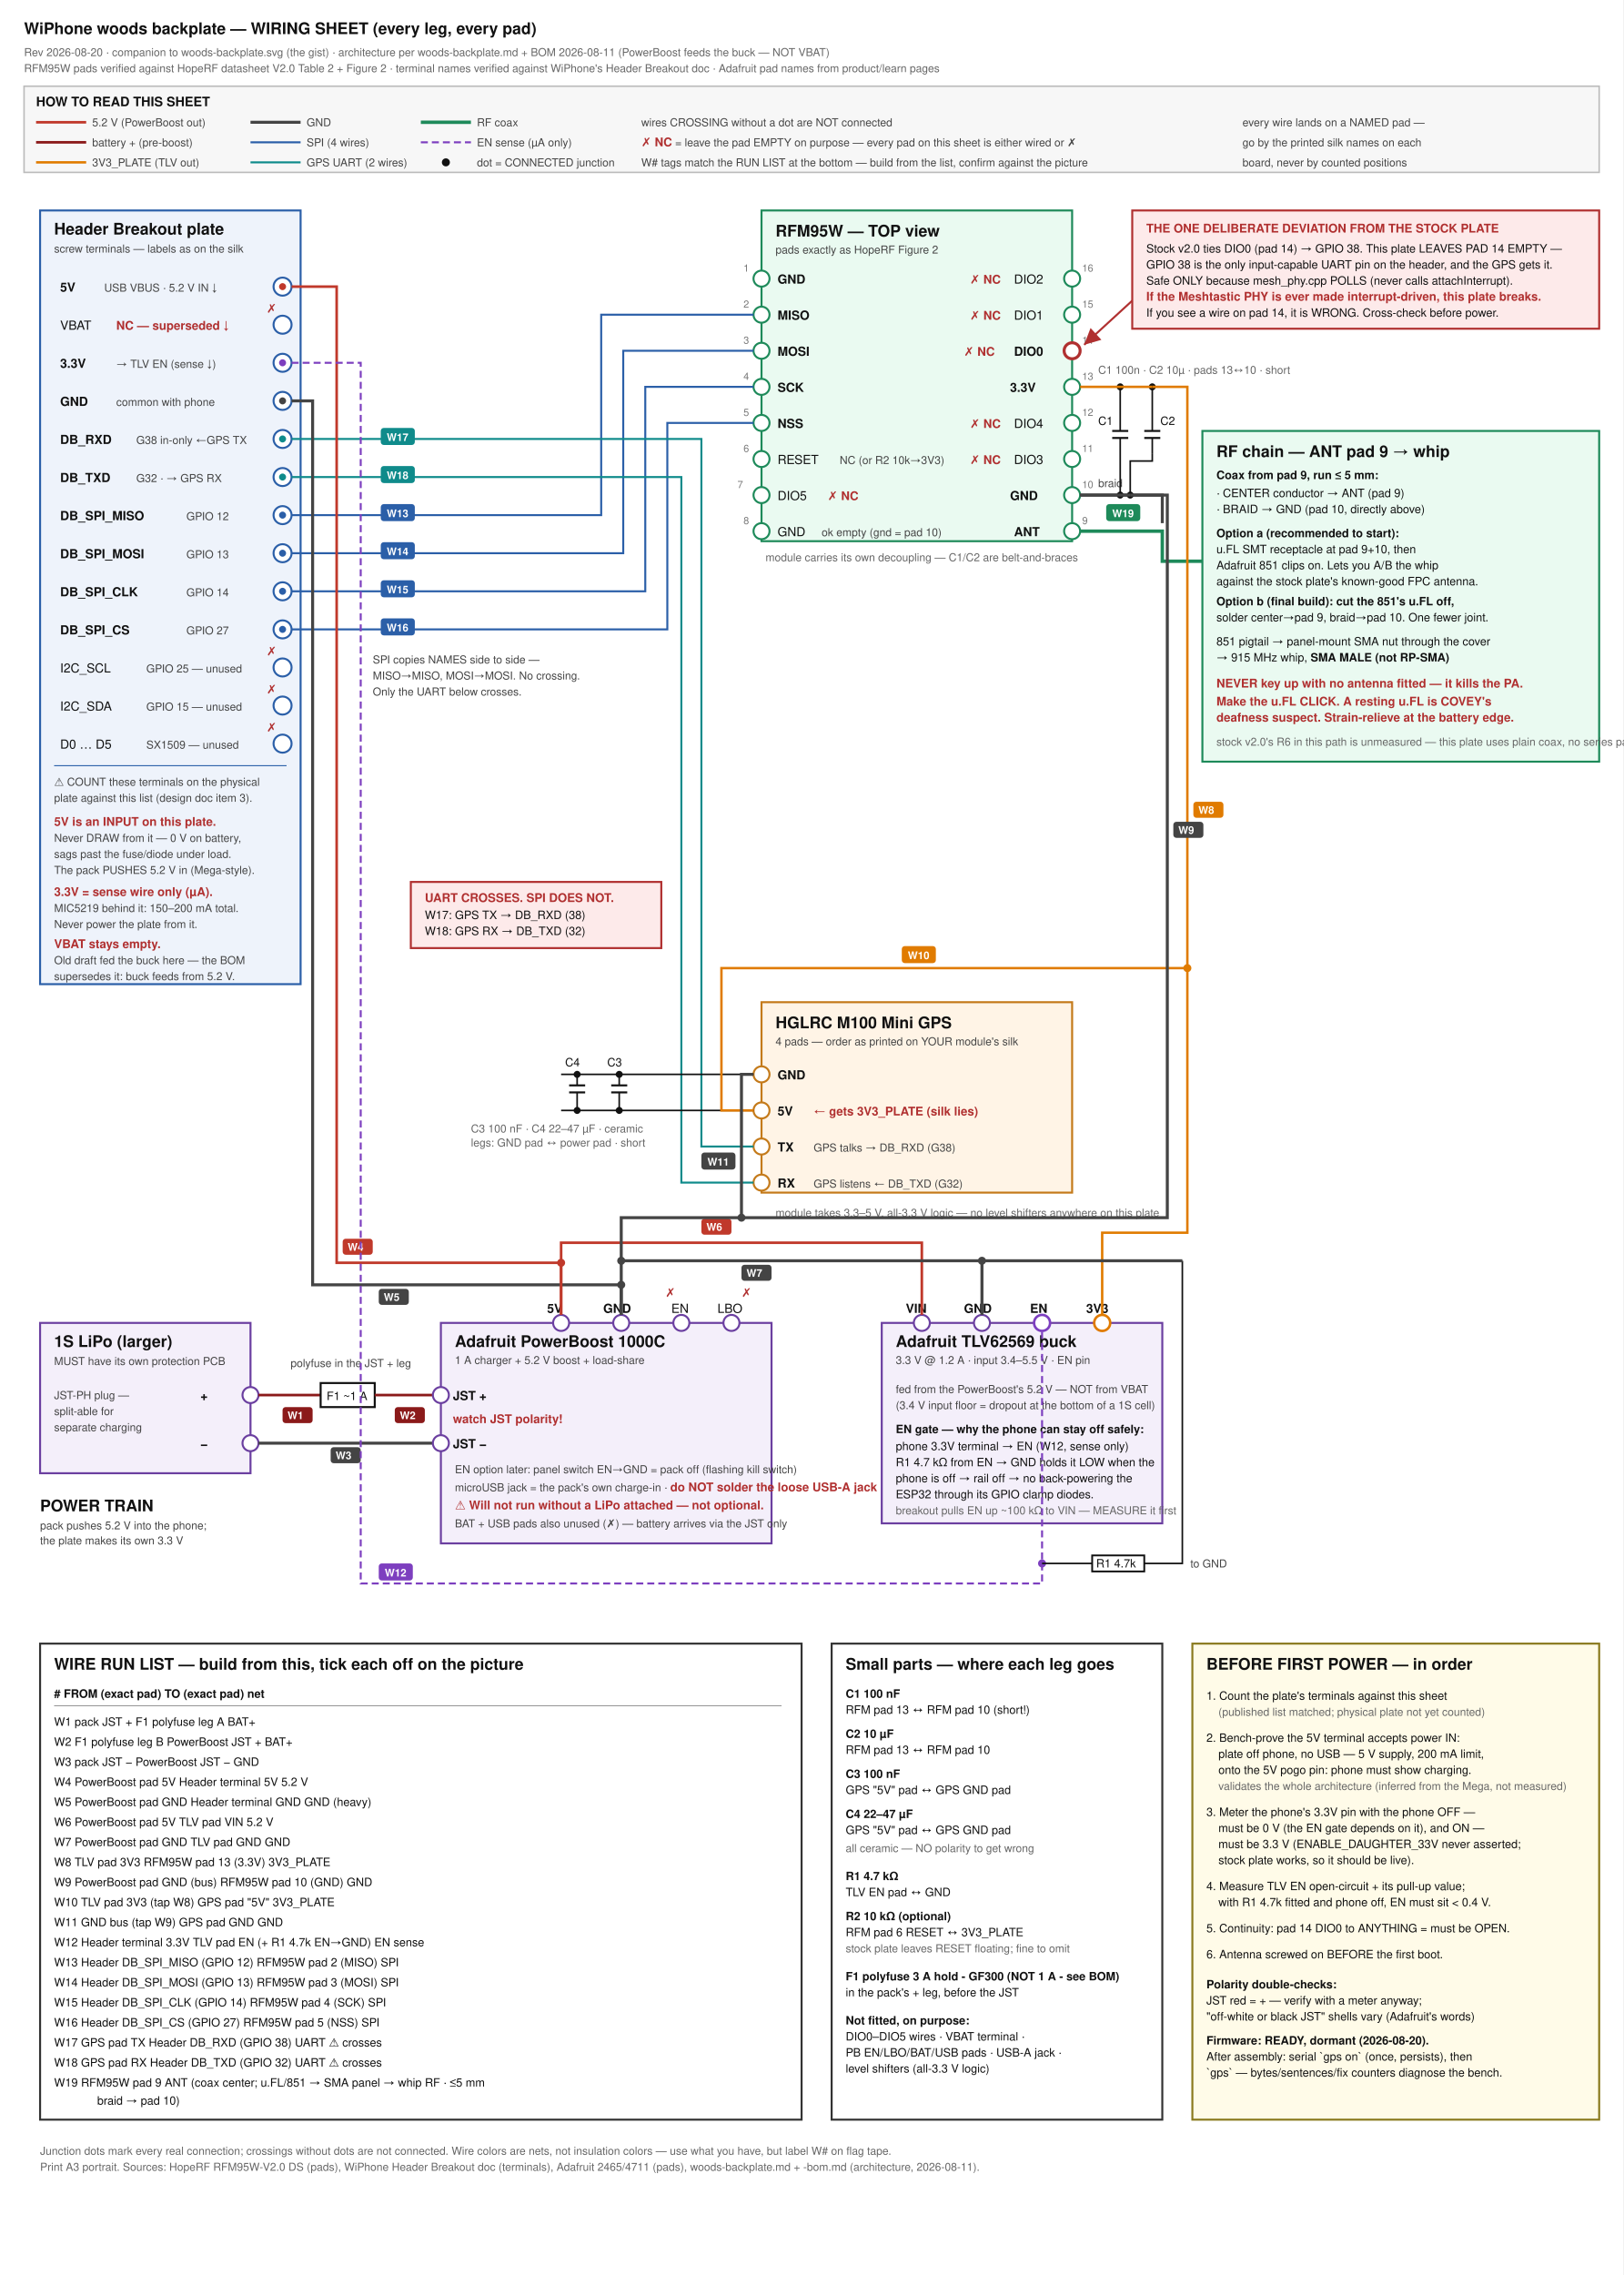
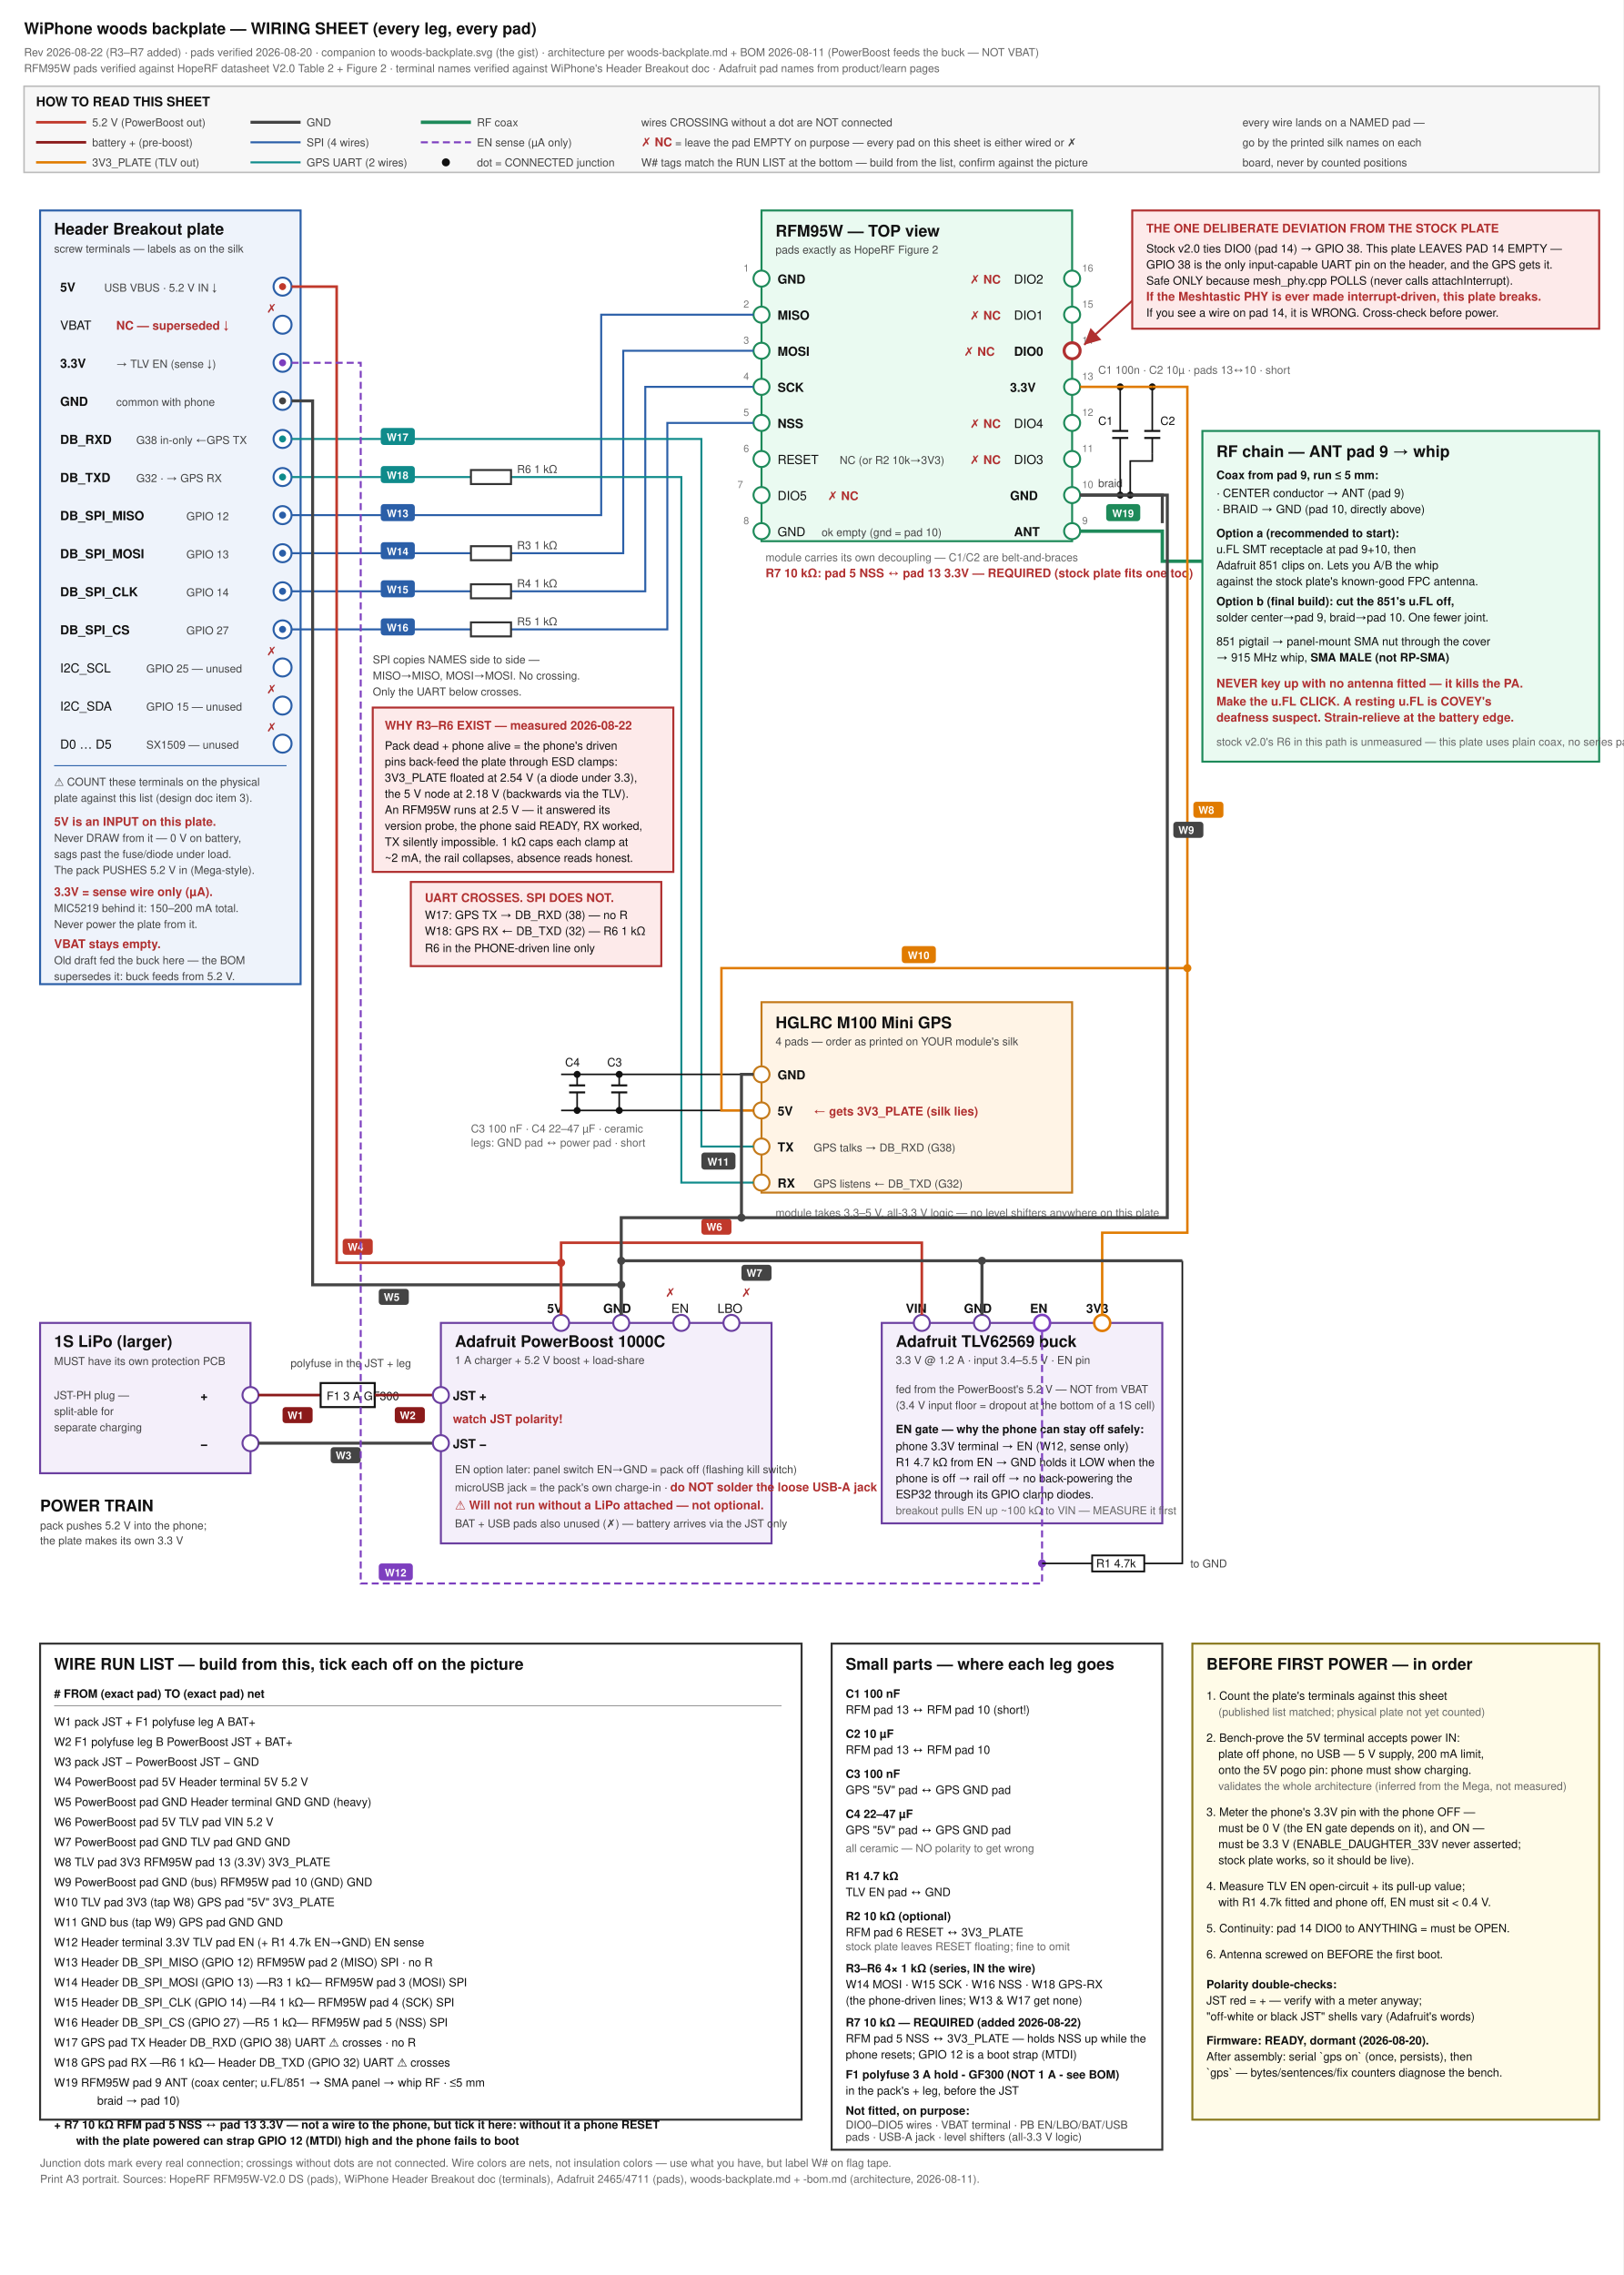
<svg xmlns="http://www.w3.org/2000/svg" viewBox="0 0 1620 2270" font-family="Helvetica,Arial,sans-serif">
  <style>
  .bg{fill:#ffffff}
  .box{fill:#fff;stroke:#333;stroke-width:2}
  .hdr{fill:#eef3fb;stroke:#2b5fa8;stroke-width:2}
  .rf{fill:#eafaf1;stroke:#1e8a5a;stroke-width:2}
  .gps{fill:#fff4e6;stroke:#c47a1a;stroke-width:2}
  .pwr{fill:#f4effa;stroke:#6b3fa0;stroke-width:2}
  .warn{fill:#fdeaea;stroke:#b03030;stroke-width:2}
  .chk{fill:#fffbe8;stroke:#8a7a1e;stroke-width:2}
  .tt{font-size:16px;font-weight:bold;fill:#111}
  .t{font-size:13px;fill:#111}
  .ts{font-size:11px;fill:#444}
  .tw{font-size:12px;fill:#b03030;font-weight:bold}
  .tk{font-size:11.5px;fill:#111}
  .note{font-size:11px;fill:#666}
  .pin{font-size:12.5px;fill:#111}
  .pinno{font-size:10px;fill:#777}
  .wtag{font-size:10.5px;font-weight:bold;fill:#fff}
  .nc{font-size:12px;font-weight:bold;fill:#b03030}
  /* nets */
  .w5v{stroke:#c0392b;stroke-width:2.6;fill:none}
  .wbat{stroke:#8b1a1a;stroke-width:2.6;fill:none}
  .w33{stroke:#e07b00;stroke-width:2.4;fill:none}
  .wgnd{stroke:#444;stroke-width:3;fill:none}
  .wspi{stroke:#2b5fa8;stroke-width:2;fill:none}
  .wuart{stroke:#0f8b8b;stroke-width:2;fill:none}
  .wrf{stroke:#1e8a5a;stroke-width:3.4;fill:none}
  .wen{stroke:#7d3fbf;stroke-width:2;fill:none;stroke-dasharray:7 4}
  .leg{stroke:#111;stroke-width:1.6;fill:none}
</style>
  <rect x="0" y="0" width="1620" height="2270" class="bg" />
  <text x="24" y="34" class="tt" font-size="21">WiPhone woods backplate — WIRING SHEET (every leg, every pad)</text>
-   <text x="24" y="56" class="note">Rev 2026-08-20 · companion to woods-backplate.svg (the gist) · architecture per woods-backplate.md + BOM 2026-08-11 (PowerBoost feeds the buck — NOT VBAT)</text>
+   <text x="24" y="56" class="note">Rev 2026-08-22 (R3–R7 added) · pads verified 2026-08-20 · companion to woods-backplate.svg (the gist) · architecture per woods-backplate.md + BOM 2026-08-11 (PowerBoost feeds the buck — NOT VBAT)</text>
  <text x="24" y="72" class="note">RFM95W pads verified against HopeRF datasheet V2.0 Table 2 + Figure 2 · terminal names verified against WiPhone's Header Breakout doc · Adafruit pad names from product/learn pages</text>
  <rect x="24" y="86" width="1572" height="86" fill="#f7f7f7" stroke="#bbb" stroke-width="1.5" />
  <text x="36" y="106" class="t" font-weight="bold">HOW TO READ THIS SHEET</text>
  <line x1="36" y1="122" x2="86" y2="122" class="w5v" />
  <text x="92" y="126" class="ts">5.2 V (PowerBoost out)</text>
  <line x1="36" y1="142" x2="86" y2="142" class="wbat" />
  <text x="92" y="146" class="ts">battery + (pre-boost)</text>
  <line x1="36" y1="162" x2="86" y2="162" class="w33" />
  <text x="92" y="166" class="ts">3V3_PLATE (TLV out)</text>
  <line x1="250" y1="122" x2="300" y2="122" class="wgnd" />
  <text x="306" y="126" class="ts">GND</text>
  <line x1="250" y1="142" x2="300" y2="142" class="wspi" />
  <text x="306" y="146" class="ts">SPI (4 wires)</text>
  <line x1="250" y1="162" x2="300" y2="162" class="wuart" />
  <text x="306" y="166" class="ts">GPS UART (2 wires)</text>
  <line x1="420" y1="122" x2="470" y2="122" class="wrf" />
  <text x="476" y="126" class="ts">RF coax</text>
  <line x1="420" y1="142" x2="470" y2="142" class="wen" />
  <text x="476" y="146" class="ts">EN sense (µA only)</text>
  <circle cx="445" cy="162" r="4" fill="#111" />
  <text x="476" y="166" class="ts">dot = CONNECTED junction</text>
  <text x="640" y="126" class="ts">wires CROSSING without a dot are NOT connected</text>
  <text x="640" y="146" class="ts">
    <tspan class="nc">✗ NC</tspan> = leave the pad EMPTY on purpose — every pad on this sheet is either wired or ✗</text>
  <text x="640" y="166" class="ts">W# tags match the RUN LIST at the bottom — build from the list, confirm against the picture</text>
  <text x="1240" y="126" class="ts">every wire lands on a NAMED pad —</text>
  <text x="1240" y="146" class="ts">go by the printed silk names on each</text>
  <text x="1240" y="166" class="ts">board, never by counted positions</text>
  <rect x="40" y="210" width="260" height="772" class="hdr" />
  <text x="54" y="234" class="tt">Header Breakout plate</text>
  <text x="54" y="252" class="ts">screw terminals — labels as on the silk</text>
  <g>
    <circle cx="282" cy="286" r="9" fill="#fff" stroke="#2b5fa8" stroke-width="2" />
    <circle cx="282" cy="286" r="3.5" fill="#c0392b" />
    <text x="60" y="291" class="pin" font-weight="bold">5V</text>
    <text x="104" y="291" class="ts">USB VBUS · 5.2 V IN ↓</text>
    <circle cx="282" cy="324" r="9" fill="#fff" stroke="#2b5fa8" stroke-width="2" />
    <text x="266" y="312" class="nc">✗</text>
    <text x="60" y="329" class="pin">VBAT</text>
    <text x="116" y="329" class="tw">NC — superseded ↓</text>
    <circle cx="282" cy="362" r="9" fill="#fff" stroke="#2b5fa8" stroke-width="2" />
    <circle cx="282" cy="362" r="3.5" fill="#7d3fbf" />
    <text x="60" y="367" class="pin" font-weight="bold">3.3V</text>
    <text x="116" y="367" class="ts">→ TLV EN (sense ↓)</text>
    <circle cx="282" cy="400" r="9" fill="#fff" stroke="#2b5fa8" stroke-width="2" />
    <circle cx="282" cy="400" r="3.5" fill="#444" />
    <text x="60" y="405" class="pin" font-weight="bold">GND</text>
    <text x="116" y="405" class="ts">common with phone</text>
    <circle cx="282" cy="438" r="9" fill="#fff" stroke="#2b5fa8" stroke-width="2" />
    <circle cx="282" cy="438" r="3.5" fill="#0f8b8b" />
    <text x="60" y="443" class="pin" font-weight="bold">DB_RXD</text>
    <text x="136" y="443" class="ts">G38 in-only ←GPS TX</text>
    <circle cx="282" cy="476" r="9" fill="#fff" stroke="#2b5fa8" stroke-width="2" />
    <circle cx="282" cy="476" r="3.5" fill="#0f8b8b" />
    <text x="60" y="481" class="pin" font-weight="bold">DB_TXD</text>
    <text x="136" y="481" class="ts">G32 · → GPS RX</text>
    <circle cx="282" cy="514" r="9" fill="#fff" stroke="#2b5fa8" stroke-width="2" />
    <circle cx="282" cy="514" r="3.5" fill="#2b5fa8" />
    <text x="60" y="519" class="pin" font-weight="bold">DB_SPI_MISO</text>
    <text x="186" y="519" class="ts">GPIO 12</text>
    <circle cx="282" cy="552" r="9" fill="#fff" stroke="#2b5fa8" stroke-width="2" />
    <circle cx="282" cy="552" r="3.5" fill="#2b5fa8" />
    <text x="60" y="557" class="pin" font-weight="bold">DB_SPI_MOSI</text>
    <text x="186" y="557" class="ts">GPIO 13</text>
    <circle cx="282" cy="590" r="9" fill="#fff" stroke="#2b5fa8" stroke-width="2" />
    <circle cx="282" cy="590" r="3.5" fill="#2b5fa8" />
    <text x="60" y="595" class="pin" font-weight="bold">DB_SPI_CLK</text>
    <text x="186" y="595" class="ts">GPIO 14</text>
    <circle cx="282" cy="628" r="9" fill="#fff" stroke="#2b5fa8" stroke-width="2" />
    <circle cx="282" cy="628" r="3.5" fill="#2b5fa8" />
    <text x="60" y="633" class="pin" font-weight="bold">DB_SPI_CS</text>
    <text x="186" y="633" class="ts">GPIO 27</text>
    <circle cx="282" cy="666" r="9" fill="#fff" stroke="#2b5fa8" stroke-width="2" />
    <text x="266" y="654" class="nc">✗</text>
    <text x="60" y="671" class="pin">I2C_SCL</text>
    <text x="146" y="671" class="ts">GPIO 25 — unused</text>
    <circle cx="282" cy="704" r="9" fill="#fff" stroke="#2b5fa8" stroke-width="2" />
    <text x="266" y="692" class="nc">✗</text>
    <text x="60" y="709" class="pin">I2C_SDA</text>
    <text x="146" y="709" class="ts">GPIO 15 — unused</text>
    <circle cx="282" cy="742" r="9" fill="#fff" stroke="#2b5fa8" stroke-width="2" />
    <text x="266" y="730" class="nc">✗</text>
    <text x="60" y="747" class="pin">D0 … D5</text>
    <text x="146" y="747" class="ts">SX1509 — unused</text>
  </g>
  <line x1="54" y1="764" x2="286" y2="764" stroke="#2b5fa8" stroke-width="1" />
  <text x="54" y="784" class="ts">⚠ COUNT these terminals on the physical</text>
  <text x="54" y="800" class="ts">plate against this list (design doc item 3).</text>
  <text x="54" y="824" class="tw">5V is an INPUT on this plate.</text>
  <text x="54" y="840" class="ts">Never DRAW from it — 0 V on battery,</text>
  <text x="54" y="856" class="ts">sags past the fuse/diode under load.</text>
  <text x="54" y="872" class="ts">The pack PUSHES 5.2 V in (Mega-style).</text>
  <text x="54" y="894" class="tw">3.3V = sense wire only (µA).</text>
  <text x="54" y="910" class="ts">MIC5219 behind it: 150–200 mA total.</text>
  <text x="54" y="926" class="ts">Never power the plate from it.</text>
  <text x="54" y="946" class="tw">VBAT stays empty.</text>
  <text x="54" y="962" class="ts">Old draft fed the buck here — the BOM</text>
  <text x="54" y="978" class="ts">supersedes it: buck feeds from 5.2 V.</text>
  <rect x="760" y="210" width="310" height="330" class="rf" />
  <text x="774" y="236" class="tt">RFM95W — TOP view</text>
  <text x="774" y="253" class="ts">pads exactly as HopeRF Figure 2</text>
  <g>
    <circle cx="760" cy="278" r="8" fill="#fff" stroke="#1e8a5a" stroke-width="2" />
    <text x="742" y="271" class="pinno">1</text>
    <text x="776" y="283" class="pin" font-weight="bold">GND</text>
    <circle cx="760" cy="314" r="8" fill="#fff" stroke="#1e8a5a" stroke-width="2" />
    <text x="742" y="307" class="pinno">2</text>
    <text x="776" y="319" class="pin" font-weight="bold">MISO</text>
    <circle cx="760" cy="350" r="8" fill="#fff" stroke="#1e8a5a" stroke-width="2" />
    <text x="742" y="343" class="pinno">3</text>
    <text x="776" y="355" class="pin" font-weight="bold">MOSI</text>
    <circle cx="760" cy="386" r="8" fill="#fff" stroke="#1e8a5a" stroke-width="2" />
    <text x="742" y="379" class="pinno">4</text>
    <text x="776" y="391" class="pin" font-weight="bold">SCK</text>
    <circle cx="760" cy="422" r="8" fill="#fff" stroke="#1e8a5a" stroke-width="2" />
    <text x="742" y="415" class="pinno">5</text>
    <text x="776" y="427" class="pin" font-weight="bold">NSS</text>
    <circle cx="760" cy="458" r="8" fill="#fff" stroke="#1e8a5a" stroke-width="2" />
    <text x="742" y="451" class="pinno">6</text>
    <text x="776" y="463" class="pin">RESET</text>
    <text x="838" y="463" class="ts">NC (or R2 10k→3V3)</text>
    <circle cx="760" cy="494" r="8" fill="#fff" stroke="#1e8a5a" stroke-width="2" />
    <text x="736" y="487" class="pinno">7</text>
    <text x="776" y="499" class="pin">DIO5</text>
    <text x="826" y="499" class="nc">✗ NC</text>
    <circle cx="760" cy="530" r="8" fill="#fff" stroke="#1e8a5a" stroke-width="2" />
    <text x="742" y="523" class="pinno">8</text>
    <text x="776" y="535" class="pin">GND</text>
    <text x="820" y="535" class="ts">ok empty (gnd = pad 10)</text>
  </g>
  <g>
    <circle cx="1070" cy="278" r="8" fill="#fff" stroke="#1e8a5a" stroke-width="2" />
    <text x="1080" y="271" class="pinno">16</text>
    <text x="1012" y="283" class="pin">DIO2</text>
    <text x="968" y="283" class="nc">✗ NC</text>
    <circle cx="1070" cy="314" r="8" fill="#fff" stroke="#1e8a5a" stroke-width="2" />
    <text x="1080" y="307" class="pinno">15</text>
    <text x="1012" y="319" class="pin">DIO1</text>
    <text x="968" y="319" class="nc">✗ NC</text>
    <circle cx="1070" cy="350" r="8" fill="#fff" stroke="#b03030" stroke-width="3" />
    <text x="1080" y="343" class="pinno">14</text>
    <text x="1012" y="355" class="pin" font-weight="bold" fill="#b03030">DIO0</text>
    <text x="962" y="355" class="nc">✗ NC</text>
    <circle cx="1070" cy="386" r="8" fill="#fff" stroke="#1e8a5a" stroke-width="2" />
    <text x="1080" y="379" class="pinno">13</text>
    <text x="1008" y="391" class="pin" font-weight="bold">3.3V</text>
    <circle cx="1070" cy="422" r="8" fill="#fff" stroke="#1e8a5a" stroke-width="2" />
    <text x="1080" y="415" class="pinno">12</text>
    <text x="1012" y="427" class="pin">DIO4</text>
    <text x="968" y="427" class="nc">✗ NC</text>
    <circle cx="1070" cy="458" r="8" fill="#fff" stroke="#1e8a5a" stroke-width="2" />
    <text x="1080" y="451" class="pinno">11</text>
    <text x="1012" y="463" class="pin">DIO3</text>
    <text x="968" y="463" class="nc">✗ NC</text>
    <circle cx="1070" cy="494" r="8" fill="#fff" stroke="#1e8a5a" stroke-width="2" />
    <text x="1080" y="487" class="pinno">10</text>
    <text x="1008" y="499" class="pin" font-weight="bold">GND</text>
    <circle cx="1070" cy="530" r="8" fill="#fff" stroke="#1e8a5a" stroke-width="2" />
    <text x="1080" y="523" class="pinno">9</text>
    <text x="1012" y="535" class="pin" font-weight="bold">ANT</text>
  </g>
  <text x="764" y="560" class="note">module carries its own decoupling — C1/C2 are belt-and-braces</text>
+   <text x="764" y="576" class="tw">R7 10 kΩ: pad 5 NSS ↔ pad 13 3.3V — REQUIRED (stock plate fits one too)</text>
  <rect x="1130" y="210" width="466" height="118" class="warn" />
  <text x="1144" y="232" class="tw">THE ONE DELIBERATE DEVIATION FROM THE STOCK PLATE</text>
  <text x="1144" y="252" class="tk">Stock v2.0 ties DIO0 (pad 14) → GPIO 38. This plate LEAVES PAD 14 EMPTY —</text>
  <text x="1144" y="268" class="tk">GPIO 38 is the only input-capable UART pin on the header, and the GPS gets it.</text>
  <text x="1144" y="284" class="tk">Safe ONLY because mesh_phy.cpp POLLS (never calls attachInterrupt).</text>
  <text x="1144" y="300" class="tw">If the Meshtastic PHY is ever made interrupt-driven, this plate breaks.</text>
  <text x="1144" y="316" class="tk">If you see a wire on pad 14, it is WRONG. Cross-check before power.</text>
  <path d="M1130 300 L1082 344" stroke="#b03030" stroke-width="2" fill="none" marker-end="url(#arr)" />
  <defs>
    <marker id="arr" markerWidth="10" markerHeight="8" refX="8" refY="4" orient="auto">
      <path d="M0,0 L8,4 L0,8 z" fill="#b03030" />
    </marker>
  </defs>
  <g>
    <polyline class="wspi" points="291,514 600,514 600,314 752,314" />
    <polyline class="wspi" points="291,552 622,552 622,350 752,350" />
    <polyline class="wspi" points="291,590 644,590 644,386 752,386" />
    <polyline class="wspi" points="291,628 666,628 666,422 752,422" />
    <rect x="380" y="503" width="34" height="17" rx="3" fill="#2b5fa8" />
    <text x="386" y="516" class="wtag">W13</text>
    <rect x="380" y="541" width="34" height="17" rx="3" fill="#2b5fa8" />
    <text x="386" y="554" class="wtag">W14</text>
    <rect x="380" y="579" width="34" height="17" rx="3" fill="#2b5fa8" />
    <text x="386" y="592" class="wtag">W15</text>
    <rect x="380" y="617" width="34" height="17" rx="3" fill="#2b5fa8" />
    <text x="386" y="630" class="wtag">W16</text>
+     <rect x="470" y="545" width="40" height="14" class="box" />
+     <text x="516" y="548" class="ts">R3 1 kΩ</text>
+     <rect x="470" y="583" width="40" height="14" class="box" />
+     <text x="516" y="586" class="ts">R4 1 kΩ</text>
+     <rect x="470" y="621" width="40" height="14" class="box" />
+     <text x="516" y="624" class="ts">R5 1 kΩ</text>
    <text x="372" y="662" class="ts">SPI copies NAMES side to side —</text>
    <text x="372" y="678" class="ts">MISO→MISO, MOSI→MOSI. No crossing.</text>
    <text x="372" y="694" class="ts">Only the UART below crosses.</text>
+   </g>
+   <g>
+     <rect x="372" y="706" width="300" height="164" class="warn" />
+     <text x="384" y="728" class="tw">WHY R3–R6 EXIST — measured 2026-08-22</text>
+     <text x="384" y="748" class="tk">Pack dead + phone alive = the phone's driven</text>
+     <text x="384" y="764" class="tk">pins back-feed the plate through ESD clamps:</text>
+     <text x="384" y="780" class="tk">3V3_PLATE floated at 2.54 V (a diode under 3.3),</text>
+     <text x="384" y="796" class="tk">the 5 V node at 2.18 V (backwards via the TLV).</text>
+     <text x="384" y="812" class="tk">An RFM95W runs at 2.5 V — it answered its</text>
+     <text x="384" y="828" class="tk">version probe, the phone said READY, RX worked,</text>
+     <text x="384" y="844" class="tk">TX silently impossible. 1 kΩ caps each clamp at</text>
+     <text x="384" y="860" class="tk">~2 mA, the rail collapses, absence reads honest.</text>
  </g>
  <rect x="760" y="1000" width="310" height="190" class="gps" />
  <text x="774" y="1026" class="tt">HGLRC M100 Mini GPS</text>
  <text x="774" y="1043" class="ts">4 pads — order as printed on YOUR module's silk</text>
  <g>
    <circle cx="760" cy="1072" r="8" fill="#fff" stroke="#c47a1a" stroke-width="2" />
    <text x="776" y="1077" class="pin" font-weight="bold">GND</text>
    <circle cx="760" cy="1108" r="8" fill="#fff" stroke="#c47a1a" stroke-width="2" />
    <text x="776" y="1113" class="pin" font-weight="bold">5V</text>
    <text x="812" y="1113" class="tw">← gets 3V3_PLATE (silk lies)</text>
    <circle cx="760" cy="1144" r="8" fill="#fff" stroke="#c47a1a" stroke-width="2" />
    <text x="776" y="1149" class="pin" font-weight="bold">TX</text>
    <text x="812" y="1149" class="ts">GPS talks → DB_RXD (G38)</text>
    <circle cx="760" cy="1180" r="8" fill="#fff" stroke="#c47a1a" stroke-width="2" />
    <text x="776" y="1185" class="pin" font-weight="bold">RX</text>
    <text x="812" y="1185" class="ts">GPS listens ← DB_TXD (G32)</text>
  </g>
  <text x="774" y="1214" class="note">module takes 3.3–5 V, all-3.3 V logic — no level shifters anywhere on this plate</text>
  <g>
    <polyline class="wuart" points="291,438 700,438 700,1144 752,1144" />
    <polyline class="wuart" points="291,476 680,476 680,1180 752,1180" />
    <rect x="380" y="427" width="34" height="17" rx="3" fill="#0f8b8b" />
    <text x="386" y="440" class="wtag">W17</text>
    <rect x="380" y="465" width="34" height="17" rx="3" fill="#0f8b8b" />
    <text x="386" y="478" class="wtag">W18</text>
-     <rect x="410" y="880" width="250" height="66" class="warn" />
+     <rect x="470" y="469" width="40" height="14" class="box" />
+     <text x="516" y="472" class="ts">R6 1 kΩ</text>
+     <rect x="410" y="880" width="250" height="84" class="warn" />
    <text x="424" y="900" class="tw">UART CROSSES. SPI DOES NOT.</text>
-     <text x="424" y="917" class="tk">W17: GPS TX → DB_RXD (38)</text>
-     <text x="424" y="933" class="tk">W18: GPS RX → DB_TXD (32)</text>
+     <text x="424" y="917" class="tk">W17: GPS TX → DB_RXD (38) — no R</text>
+     <text x="424" y="933" class="tk">W18: GPS RX ← DB_TXD (32) — R6 1 kΩ</text>
+     <text x="424" y="950" class="tk">R6 in the PHONE-driven line only</text>
  </g>
  <g>
    <line x1="752" y1="1072" x2="560" y2="1072" class="leg" />
    <line x1="752" y1="1108" x2="560" y2="1108" class="leg" />
    <line x1="618" y1="1072" x2="618" y2="1083" class="leg" />
    <line x1="610" y1="1083" x2="626" y2="1083" stroke="#111" stroke-width="2" />
    <line x1="610" y1="1090" x2="626" y2="1090" stroke="#111" stroke-width="2" />
    <line x1="618" y1="1090" x2="618" y2="1108" class="leg" />
    <text x="606" y="1064" class="tk">C3</text>
    <line x1="576" y1="1072" x2="576" y2="1083" class="leg" />
    <line x1="568" y1="1083" x2="584" y2="1083" stroke="#111" stroke-width="2" />
    <line x1="568" y1="1090" x2="584" y2="1090" stroke="#111" stroke-width="2" />
    <line x1="576" y1="1090" x2="576" y2="1108" class="leg" />
    <text x="564" y="1064" class="tk">C4</text>
    <circle cx="618" cy="1072" r="3.5" fill="#111" />
    <circle cx="618" cy="1108" r="3.5" fill="#111" />
    <circle cx="576" cy="1072" r="3.5" fill="#111" />
    <circle cx="576" cy="1108" r="3.5" fill="#111" />
    <text x="470" y="1130" class="note">C3 100 nF · C4 22–47 µF · ceramic</text>
    <text x="470" y="1144" class="note">legs: GND pad ↔ power pad · short</text>
  </g>
  <rect x="1200" y="430" width="396" height="330" class="rf" />
  <text x="1214" y="456" class="tt">RF chain — ANT pad 9 → whip</text>
  <text x="1214" y="478" class="tk" font-weight="bold">Coax from pad 9, run ≤ 5 mm:</text>
  <text x="1214" y="496" class="tk">· CENTER conductor → ANT (pad 9)</text>
  <text x="1214" y="512" class="tk">· BRAID → GND (pad 10, directly above)</text>
  <text x="1214" y="536" class="tk" font-weight="bold">Option a (recommended to start):</text>
  <text x="1214" y="552" class="tk">u.FL SMT receptacle at pad 9+10, then</text>
  <text x="1214" y="568" class="tk">Adafruit 851 clips on. Lets you A/B the whip</text>
  <text x="1214" y="584" class="tk">against the stock plate's known-good FPC antenna.</text>
  <text x="1214" y="604" class="tk" font-weight="bold">Option b (final build): cut the 851's u.FL off,</text>
  <text x="1214" y="620" class="tk">solder center→pad 9, braid→pad 10. One fewer joint.</text>
  <text x="1214" y="644" class="tk">851 pigtail → panel-mount SMA nut through the cover</text>
  <text x="1214" y="660" class="tk">→ 915 MHz whip, <tspan font-weight="bold">SMA MALE (not RP-SMA)</tspan>
  </text>
  <text x="1214" y="686" class="tw">NEVER key up with no antenna fitted — it kills the PA.</text>
  <text x="1214" y="704" class="tw">Make the u.FL CLICK. A resting u.FL is COVEY's</text>
  <text x="1214" y="720" class="tw">deafness suspect. Strain-relieve at the battery edge.</text>
  <text x="1214" y="744" class="note">stock v2.0's R6 in this path is unmeasured — this plate uses plain coax, no series part</text>
  <polyline class="wrf" points="1078,530 1160,530 1160,560 1200,560" />
  <rect x="1104" y="503" width="34" height="17" rx="3" fill="#1e8a5a" />
  <text x="1110" y="516" class="wtag">W19</text>
  <polyline class="wgnd" points="1078,494 1160,494 1160,522" />
  <text x="1096" y="486" class="ts">braid</text>
  <g>
    <line x1="1078" y1="386" x2="1150" y2="386" class="leg" />
    <line x1="1078" y1="494" x2="1128" y2="494" class="leg" />
    <line x1="1118" y1="386" x2="1118" y2="430" class="leg" />
    <line x1="1110" y1="430" x2="1126" y2="430" stroke="#111" stroke-width="2" />
    <line x1="1110" y1="437" x2="1126" y2="437" stroke="#111" stroke-width="2" />
    <line x1="1118" y1="437" x2="1118" y2="494" class="leg" />
    <text x="1096" y="424" class="tk">C1</text>
    <line x1="1150" y1="386" x2="1150" y2="430" class="leg" />
    <line x1="1142" y1="430" x2="1158" y2="430" stroke="#111" stroke-width="2" />
    <line x1="1142" y1="437" x2="1158" y2="437" stroke="#111" stroke-width="2" />
    <line x1="1150" y1="437" x2="1150" y2="453" class="leg" />
    <polyline class="leg" points="1150,453 1150,460 1128,460 1128,494" />
    <text x="1158" y="424" class="tk">C2</text>
    <circle cx="1118" cy="386" r="3.5" fill="#111" />
    <circle cx="1150" cy="386" r="3.5" fill="#111" />
    <circle cx="1118" cy="494" r="3.5" fill="#111" />
    <circle cx="1128" cy="494" r="3.5" fill="#111" />
    <text x="1096" y="373" class="note">C1 100n · C2 10µ · pads 13↔10 · short</text>
  </g>
  <rect x="40" y="1320" width="210" height="150" class="pwr" />
  <text x="54" y="1344" class="tt">1S LiPo (larger)</text>
  <text x="54" y="1362" class="ts">MUST have its own protection PCB</text>
  <circle cx="250" cy="1392" r="8" fill="#fff" stroke="#6b3fa0" stroke-width="2" />
  <text x="200" y="1397" class="pin" font-weight="bold" fill="#8b1a1a">+</text>
  <circle cx="250" cy="1440" r="8" fill="#fff" stroke="#6b3fa0" stroke-width="2" />
  <text x="200" y="1445" class="pin" font-weight="bold">−</text>
  <text x="54" y="1396" class="ts">JST-PH plug —</text>
  <text x="54" y="1412" class="ts">split-able for</text>
  <text x="54" y="1428" class="ts">separate charging</text>
  <text x="40" y="1508" class="tt">POWER TRAIN</text>
  <text x="40" y="1526" class="ts">pack pushes 5.2 V into the phone;</text>
  <text x="40" y="1541" class="ts">the plate makes its own 3.3 V</text>
  <g>
    <polyline class="wbat" points="258,1392 320,1392" />
    <rect x="320" y="1380" width="54" height="24" fill="#fff" stroke="#111" stroke-width="2" />
-     <text x="326" y="1397" class="tk">F1 ~1 A</text>
+     <text x="326" y="1397" class="tk">F1 3 A GF300</text>
    <polyline class="wbat" points="374,1392 440,1392" />
    <text x="290" y="1364" class="ts">polyfuse in the JST + leg</text>
    <rect x="282" y="1404" width="30" height="16" rx="3" fill="#8b1a1a" />
    <text x="287" y="1416" class="wtag">W1</text>
    <rect x="394" y="1404" width="30" height="16" rx="3" fill="#8b1a1a" />
    <text x="399" y="1416" class="wtag">W2</text>
  </g>
  <polyline class="wgnd" points="258,1440 440,1440" />
  <rect x="330" y="1444" width="30" height="16" rx="3" fill="#444" />
  <text x="335" y="1456" class="wtag">W3</text>
  <rect x="440" y="1320" width="330" height="220" class="pwr" />
  <text x="454" y="1344" class="tt">Adafruit PowerBoost 1000C</text>
  <text x="454" y="1361" class="ts">1 A charger + 5.2 V boost + load-share</text>
  <circle cx="440" cy="1392" r="8" fill="#fff" stroke="#6b3fa0" stroke-width="2" />
  <text x="452" y="1397" class="pin" font-weight="bold">JST +</text>
  <circle cx="440" cy="1440" r="8" fill="#fff" stroke="#6b3fa0" stroke-width="2" />
  <text x="452" y="1445" class="pin" font-weight="bold">JST −</text>
  <text x="452" y="1420" class="tw">watch JST polarity!</text>
  <circle cx="560" cy="1320" r="8" fill="#fff" stroke="#6b3fa0" stroke-width="2" />
  <text x="546" y="1310" class="pin" font-weight="bold">5V</text>
  <circle cx="620" cy="1320" r="8" fill="#fff" stroke="#6b3fa0" stroke-width="2" />
  <text x="602" y="1310" class="pin" font-weight="bold">GND</text>
  <circle cx="680" cy="1320" r="8" fill="#fff" stroke="#6b3fa0" stroke-width="2" />
  <text x="670" y="1310" class="pin">EN</text>
  <text x="664" y="1294" class="nc">✗</text>
  <circle cx="730" cy="1320" r="8" fill="#fff" stroke="#6b3fa0" stroke-width="2" />
  <text x="716" y="1310" class="pin">LBO</text>
  <text x="740" y="1294" class="nc">✗</text>
  <text x="454" y="1470" class="ts">EN option later: panel switch EN→GND = pack off (flashing kill switch)</text>
  <text x="454" y="1488" class="ts">microUSB jack = the pack's own charge-in · <tspan class="tw">do NOT solder the loose USB-A jack</tspan>
  </text>
  <text x="454" y="1506" class="tw">⚠ Will not run without a LiPo attached — not optional.</text>
  <text x="454" y="1524" class="ts">BAT + USB pads also unused (✗) — battery arrives via the JST only</text>
  <rect x="880" y="1320" width="280" height="200" class="pwr" />
  <text x="894" y="1344" class="tt">Adafruit TLV62569 buck</text>
  <text x="894" y="1361" class="ts">3.3 V @ 1.2 A · input 3.4–5.5 V · EN pin</text>
  <circle cx="920" cy="1320" r="8" fill="#fff" stroke="#6b3fa0" stroke-width="2" />
  <text x="904" y="1310" class="pin" font-weight="bold">VIN</text>
  <circle cx="980" cy="1320" r="8" fill="#fff" stroke="#6b3fa0" stroke-width="2" />
  <text x="962" y="1310" class="pin" font-weight="bold">GND</text>
  <circle cx="1040" cy="1320" r="8" fill="#fff" stroke="#7d3fbf" stroke-width="2.5" />
  <text x="1028" y="1310" class="pin" font-weight="bold">EN</text>
  <circle cx="1100" cy="1320" r="8" fill="#fff" stroke="#e07b00" stroke-width="2.5" />
  <text x="1084" y="1310" class="pin" font-weight="bold">3V3</text>
  <text x="894" y="1390" class="ts">fed from the PowerBoost's 5.2 V — NOT from VBAT</text>
  <text x="894" y="1406" class="ts">(3.4 V input floor = dropout at the bottom of a 1S cell)</text>
  <text x="894" y="1430" class="tk" font-weight="bold">EN gate — why the phone can stay off safely:</text>
  <text x="894" y="1447" class="tk">phone 3.3V terminal → EN (W12, sense only)</text>
  <text x="894" y="1463" class="tk">R1 4.7 kΩ from EN → GND holds it LOW when the</text>
  <text x="894" y="1479" class="tk">phone is off → rail off → no back-powering the</text>
  <text x="894" y="1495" class="tk">ESP32 through its GPIO clamp diodes.</text>
  <text x="894" y="1511" class="note">breakout pulls EN up ~100 kΩ to VIN — MEASURE it first</text>
  <polyline class="w5v" points="560,1312 560,1260 336,1260 336,286 291,286" />
  <rect x="342" y="1236" width="30" height="16" rx="3" fill="#c0392b" />
  <text x="347" y="1248" class="wtag">W4</text>
  <polyline class="wgnd" points="620,1312 620,1282 312,1282 312,400 291,400" />
  <rect x="378" y="1286" width="30" height="16" rx="3" fill="#444" />
  <text x="383" y="1298" class="wtag">W5</text>
  <polyline class="w5v" points="560,1312 560,1240 920,1240 920,1312" />
  <rect x="700" y="1216" width="30" height="16" rx="3" fill="#c0392b" />
  <text x="705" y="1228" class="wtag">W6</text>
  <circle cx="560" cy="1260" r="4" fill="#c0392b" />
  <polyline class="wgnd" points="620,1312 620,1258 980,1258 980,1312" />
  <rect x="740" y="1262" width="30" height="16" rx="3" fill="#444" />
  <text x="745" y="1274" class="wtag">W7</text>
  <circle cx="620" cy="1282" r="4" fill="#444" />
  <polyline class="w33" points="1100,1312 1100,1230 1185,1230 1185,386 1150,386" />
  <line x1="1150" y1="386" x2="1078" y2="386" class="w33" />
  <rect x="1191" y="800" width="30" height="16" rx="3" fill="#e07b00" />
  <text x="1196" y="812" class="wtag">W8</text>
  <polyline class="w33" points="1185,966 720,966 720,1108 752,1108" />
  <circle cx="1185" cy="966" r="4" fill="#e07b00" />
  <rect x="900" y="944" width="34" height="17" rx="3" fill="#e07b00" />
  <text x="906" y="957" class="wtag">W10</text>
  <polyline class="wgnd" points="620,1258 620,1215 1165,1215 1165,494 1128,494" />
  <line x1="1128" y1="494" x2="1078" y2="494" class="wgnd" />
  <circle cx="620" cy="1258" r="4" fill="#444" />
  <rect x="1171" y="820" width="30" height="16" rx="3" fill="#444" />
  <text x="1176" y="832" class="wtag">W9</text>
  <polyline class="wgnd" points="740,1215 740,1072 752,1072" />
  <circle cx="740" cy="1215" r="4" fill="#444" />
  <rect x="700" y="1150" width="34" height="17" rx="3" fill="#444" />
  <text x="706" y="1163" class="wtag">W11</text>
  <polyline class="wen" points="291,362 360,362 360,1580 1040,1580 1040,1328" />
  <rect x="378" y="1560" width="34" height="17" rx="3" fill="#7d3fbf" />
  <text x="384" y="1573" class="wtag">W12</text>
  <circle cx="1040" cy="1560" r="4" fill="#7d3fbf" />
  <line x1="1040" y1="1560" x2="1090" y2="1560" class="leg" />
  <rect x="1090" y="1552" width="52" height="16" fill="#fff" stroke="#111" stroke-width="1.8" />
  <text x="1094" y="1564" class="tk">R1 4.7k</text>
  <polyline class="leg" points="1142,1560 1180,1560 1180,1258" />
  <polyline class="wgnd" points="980,1258 1180,1258" />
  <circle cx="980" cy="1258" r="4" fill="#444" />
  <text x="1188" y="1564" class="ts">to GND</text>
  <rect x="40" y="1640" width="760" height="475" class="box" />
  <text x="54" y="1666" class="tt">WIRE RUN LIST — build from this, tick each off on the picture</text>
  <text x="54" y="1694" class="tk" font-weight="bold">#      FROM  (exact pad)                  TO  (exact pad)                     net</text>
  <line x1="54" y1="1702" x2="780" y2="1702" stroke="#999" />
  <text x="54" y="1722" class="tk">W1   pack JST  +                        F1 polyfuse leg A                  BAT+</text>
  <text x="54" y="1742" class="tk">W2   F1 polyfuse leg B                  PowerBoost JST  +                  BAT+</text>
  <text x="54" y="1762" class="tk">W3   pack JST  −                        PowerBoost JST  −                  GND</text>
  <text x="54" y="1782" class="tk">W4   PowerBoost pad 5V                  Header terminal 5V                 5.2 V</text>
  <text x="54" y="1802" class="tk">W5   PowerBoost pad GND                 Header terminal GND                GND  (heavy)</text>
  <text x="54" y="1822" class="tk">W6   PowerBoost pad 5V                  TLV pad VIN                        5.2 V</text>
  <text x="54" y="1842" class="tk">W7   PowerBoost pad GND                 TLV pad GND                        GND</text>
  <text x="54" y="1862" class="tk">W8   TLV pad 3V3                        RFM95W pad 13  (3.3V)              3V3_PLATE</text>
  <text x="54" y="1882" class="tk">W9   PowerBoost pad GND (bus)           RFM95W pad 10  (GND)               GND</text>
  <text x="54" y="1902" class="tk">W10  TLV pad 3V3 (tap W8)               GPS pad "5V"                       3V3_PLATE</text>
  <text x="54" y="1922" class="tk">W11  GND bus (tap W9)                   GPS pad GND                        GND</text>
  <text x="54" y="1942" class="tk">W12  Header terminal 3.3V               TLV pad EN   (+ R1 4.7k EN→GND)    EN sense</text>
-   <text x="54" y="1962" class="tk">W13  Header DB_SPI_MISO (GPIO 12)       RFM95W pad 2   (MISO)              SPI</text>
-   <text x="54" y="1982" class="tk">W14  Header DB_SPI_MOSI (GPIO 13)       RFM95W pad 3   (MOSI)              SPI</text>
-   <text x="54" y="2002" class="tk">W15  Header DB_SPI_CLK  (GPIO 14)       RFM95W pad 4   (SCK)               SPI</text>
-   <text x="54" y="2022" class="tk">W16  Header DB_SPI_CS   (GPIO 27)       RFM95W pad 5   (NSS)               SPI</text>
-   <text x="54" y="2042" class="tk">W17  GPS pad TX                         Header DB_RXD  (GPIO 38)           UART ⚠ crosses</text>
-   <text x="54" y="2062" class="tk">W18  GPS pad RX                         Header DB_TXD  (GPIO 32)           UART ⚠ crosses</text>
+   <text x="54" y="1962" class="tk">W13  Header DB_SPI_MISO (GPIO 12)       RFM95W pad 2   (MISO)              SPI · no R</text>
+   <text x="54" y="1982" class="tk">W14  Header DB_SPI_MOSI (GPIO 13)       —R3 1 kΩ—  RFM95W pad 3  (MOSI)    SPI</text>
+   <text x="54" y="2002" class="tk">W15  Header DB_SPI_CLK  (GPIO 14)       —R4 1 kΩ—  RFM95W pad 4  (SCK)     SPI</text>
+   <text x="54" y="2022" class="tk">W16  Header DB_SPI_CS   (GPIO 27)       —R5 1 kΩ—  RFM95W pad 5  (NSS)     SPI</text>
+   <text x="54" y="2042" class="tk">W17  GPS pad TX                         Header DB_RXD  (GPIO 38)           UART ⚠ crosses · no R</text>
+   <text x="54" y="2062" class="tk">W18  GPS pad RX                         —R6 1 kΩ—  Header DB_TXD (GPIO 32) UART ⚠ crosses</text>
  <text x="54" y="2082" class="tk">W19  RFM95W pad 9 ANT (coax center;     u.FL/851 → SMA panel → whip        RF · ≤5 mm</text>
  <text x="97" y="2100" class="tk">braid → pad 10)</text>
-   <rect x="830" y="1640" width="330" height="475" class="box" />
+   <text x="54" y="2124" class="tk" font-weight="bold">+ R7 10 kΩ RFM pad 5 NSS ↔ pad 13 3.3V — not a wire to the phone, but tick it here: without it a phone RESET</text>
+   <text x="76" y="2140" class="tk" font-weight="bold">with the plate powered can strap GPIO 12 (MTDI) high and the phone fails to boot</text>
+   <rect x="830" y="1640" width="330" height="505" class="box" />
  <text x="844" y="1666" class="tt">Small parts — where each leg goes</text>
  <text x="844" y="1694" class="tk" font-weight="bold">C1  100 nF</text>
  <text x="844" y="1710" class="tk">RFM pad 13 ↔ RFM pad 10 (short!)</text>
  <text x="844" y="1734" class="tk" font-weight="bold">C2  10 µF</text>
  <text x="844" y="1750" class="tk">RFM pad 13 ↔ RFM pad 10</text>
  <text x="844" y="1774" class="tk" font-weight="bold">C3  100 nF</text>
  <text x="844" y="1790" class="tk">GPS "5V" pad ↔ GPS GND pad</text>
  <text x="844" y="1814" class="tk" font-weight="bold">C4  22–47 µF</text>
  <text x="844" y="1830" class="tk">GPS "5V" pad ↔ GPS GND pad</text>
  <text x="844" y="1848" class="note">all ceramic — NO polarity to get wrong</text>
  <text x="844" y="1876" class="tk" font-weight="bold">R1  4.7 kΩ</text>
  <text x="844" y="1892" class="tk">TLV EN pad ↔ GND</text>
  <text x="844" y="1916" class="tk" font-weight="bold">R2  10 kΩ (optional)</text>
  <text x="844" y="1932" class="tk">RFM pad 6 RESET ↔ 3V3_PLATE</text>
-   <text x="844" y="1948" class="note">stock plate leaves RESET floating; fine to omit</text>
-   <text x="844" y="1976" class="tk" font-weight="bold">F1  polyfuse 3 A hold - GF300 (NOT 1 A - see BOM)</text>
-   <text x="844" y="1992" class="tk">in the pack's + leg, before the JST</text>
-   <text x="844" y="2020" class="tk" font-weight="bold">Not fitted, on purpose:</text>
-   <text x="844" y="2036" class="tk">DIO0–DIO5 wires · VBAT terminal ·</text>
-   <text x="844" y="2052" class="tk">PB EN/LBO/BAT/USB pads · USB-A jack ·</text>
-   <text x="844" y="2068" class="tk">level shifters (all-3.3 V logic)</text>
+   <text x="844" y="1946" class="note">stock plate leaves RESET floating; fine to omit</text>
+   <text x="844" y="1968" class="tk" font-weight="bold">R3–R6  4× 1 kΩ  (series, IN the wire)</text>
+   <text x="844" y="1984" class="tk">W14 MOSI · W15 SCK · W16 NSS · W18 GPS-RX</text>
+   <text x="844" y="2000" class="tk">(the phone-driven lines; W13 &amp; W17 get none)</text>
+   <text x="844" y="2022" class="tk" font-weight="bold">R7  10 kΩ  — REQUIRED (added 2026-08-22)</text>
+   <text x="844" y="2038" class="tk">RFM pad 5 NSS ↔ 3V3_PLATE — holds NSS up while the</text>
+   <text x="844" y="2054" class="tk">phone resets; GPIO 12 is a boot strap (MTDI)</text>
+   <text x="844" y="2074" class="tk" font-weight="bold">F1  polyfuse 3 A hold - GF300 (NOT 1 A - see BOM)</text>
+   <text x="844" y="2090" class="tk">in the pack's + leg, before the JST</text>
+   <text x="844" y="2110" class="tk" font-weight="bold">Not fitted, on purpose:</text>
+   <text x="844" y="2124" class="ts">DIO0–DIO5 wires · VBAT terminal · PB EN/LBO/BAT/USB</text>
+   <text x="844" y="2136" class="ts">pads · USB-A jack · level shifters (all-3.3 V logic)</text>
  <rect x="1190" y="1640" width="406" height="475" class="chk" />
  <text x="1204" y="1666" class="tt">BEFORE FIRST POWER — in order</text>
  <text x="1204" y="1696" class="tk">1. Count the plate's terminals against this sheet</text>
  <text x="1216" y="1712" class="note">(published list matched; physical plate not yet counted)</text>
  <text x="1204" y="1738" class="tk">2. Bench-prove the 5V terminal accepts power IN:</text>
  <text x="1216" y="1754" class="tk">plate off phone, no USB — 5 V supply, 200 mA limit,</text>
  <text x="1216" y="1770" class="tk">onto the 5V pogo pin: phone must show charging.</text>
  <text x="1216" y="1786" class="note">validates the whole architecture (inferred from the Mega, not measured)</text>
  <text x="1204" y="1812" class="tk">3. Meter the phone's 3.3V pin with the phone OFF —</text>
  <text x="1216" y="1828" class="tk">must be 0 V (the EN gate depends on it), and ON —</text>
  <text x="1216" y="1844" class="tk">must be 3.3 V (ENABLE_DAUGHTER_33V never asserted;</text>
  <text x="1216" y="1860" class="tk">stock plate works, so it should be live).</text>
  <text x="1204" y="1886" class="tk">4. Measure TLV EN open-circuit + its pull-up value;</text>
  <text x="1216" y="1902" class="tk">with R1 4.7k fitted and phone off, EN must sit &lt; 0.4 V.</text>
  <text x="1204" y="1928" class="tk">5. Continuity: pad 14 DIO0 to ANYTHING = must be OPEN.</text>
  <text x="1204" y="1954" class="tk">6. Antenna screwed on BEFORE the first boot.</text>
  <text x="1204" y="1984" class="tk" font-weight="bold">Polarity double-checks:</text>
  <text x="1204" y="2000" class="tk">JST red = + — verify with a meter anyway;</text>
  <text x="1204" y="2016" class="tk">"off-white or black JST" shells vary (Adafruit's words)</text>
  <text x="1204" y="2040" class="tk" font-weight="bold">Firmware: READY, dormant (2026-08-20).</text>
  <text x="1204" y="2056" class="tk">After assembly: serial `gps on` (once, persists), then</text>
  <text x="1204" y="2072" class="tk">`gps` — bytes/sentences/fix counters diagnose the bench.</text>
-   <text x="40" y="2150" class="note">Junction dots mark every real connection; crossings without dots are not connected. Wire colors are nets, not insulation colors — use what you have, but label W# on flag tape.</text>
-   <text x="40" y="2166" class="note">Print A3 portrait. Sources: HopeRF RFM95W-V2.0 DS (pads), WiPhone Header Breakout doc (terminals), Adafruit 2465/4711 (pads), woods-backplate.md + -bom.md (architecture, 2026-08-11).</text>
+   <text x="40" y="2162" class="note">Junction dots mark every real connection; crossings without dots are not connected. Wire colors are nets, not insulation colors — use what you have, but label W# on flag tape.</text>
+   <text x="40" y="2178" class="note">Print A3 portrait. Sources: HopeRF RFM95W-V2.0 DS (pads), WiPhone Header Breakout doc (terminals), Adafruit 2465/4711 (pads), woods-backplate.md + -bom.md (architecture, 2026-08-11).</text>
</svg>
